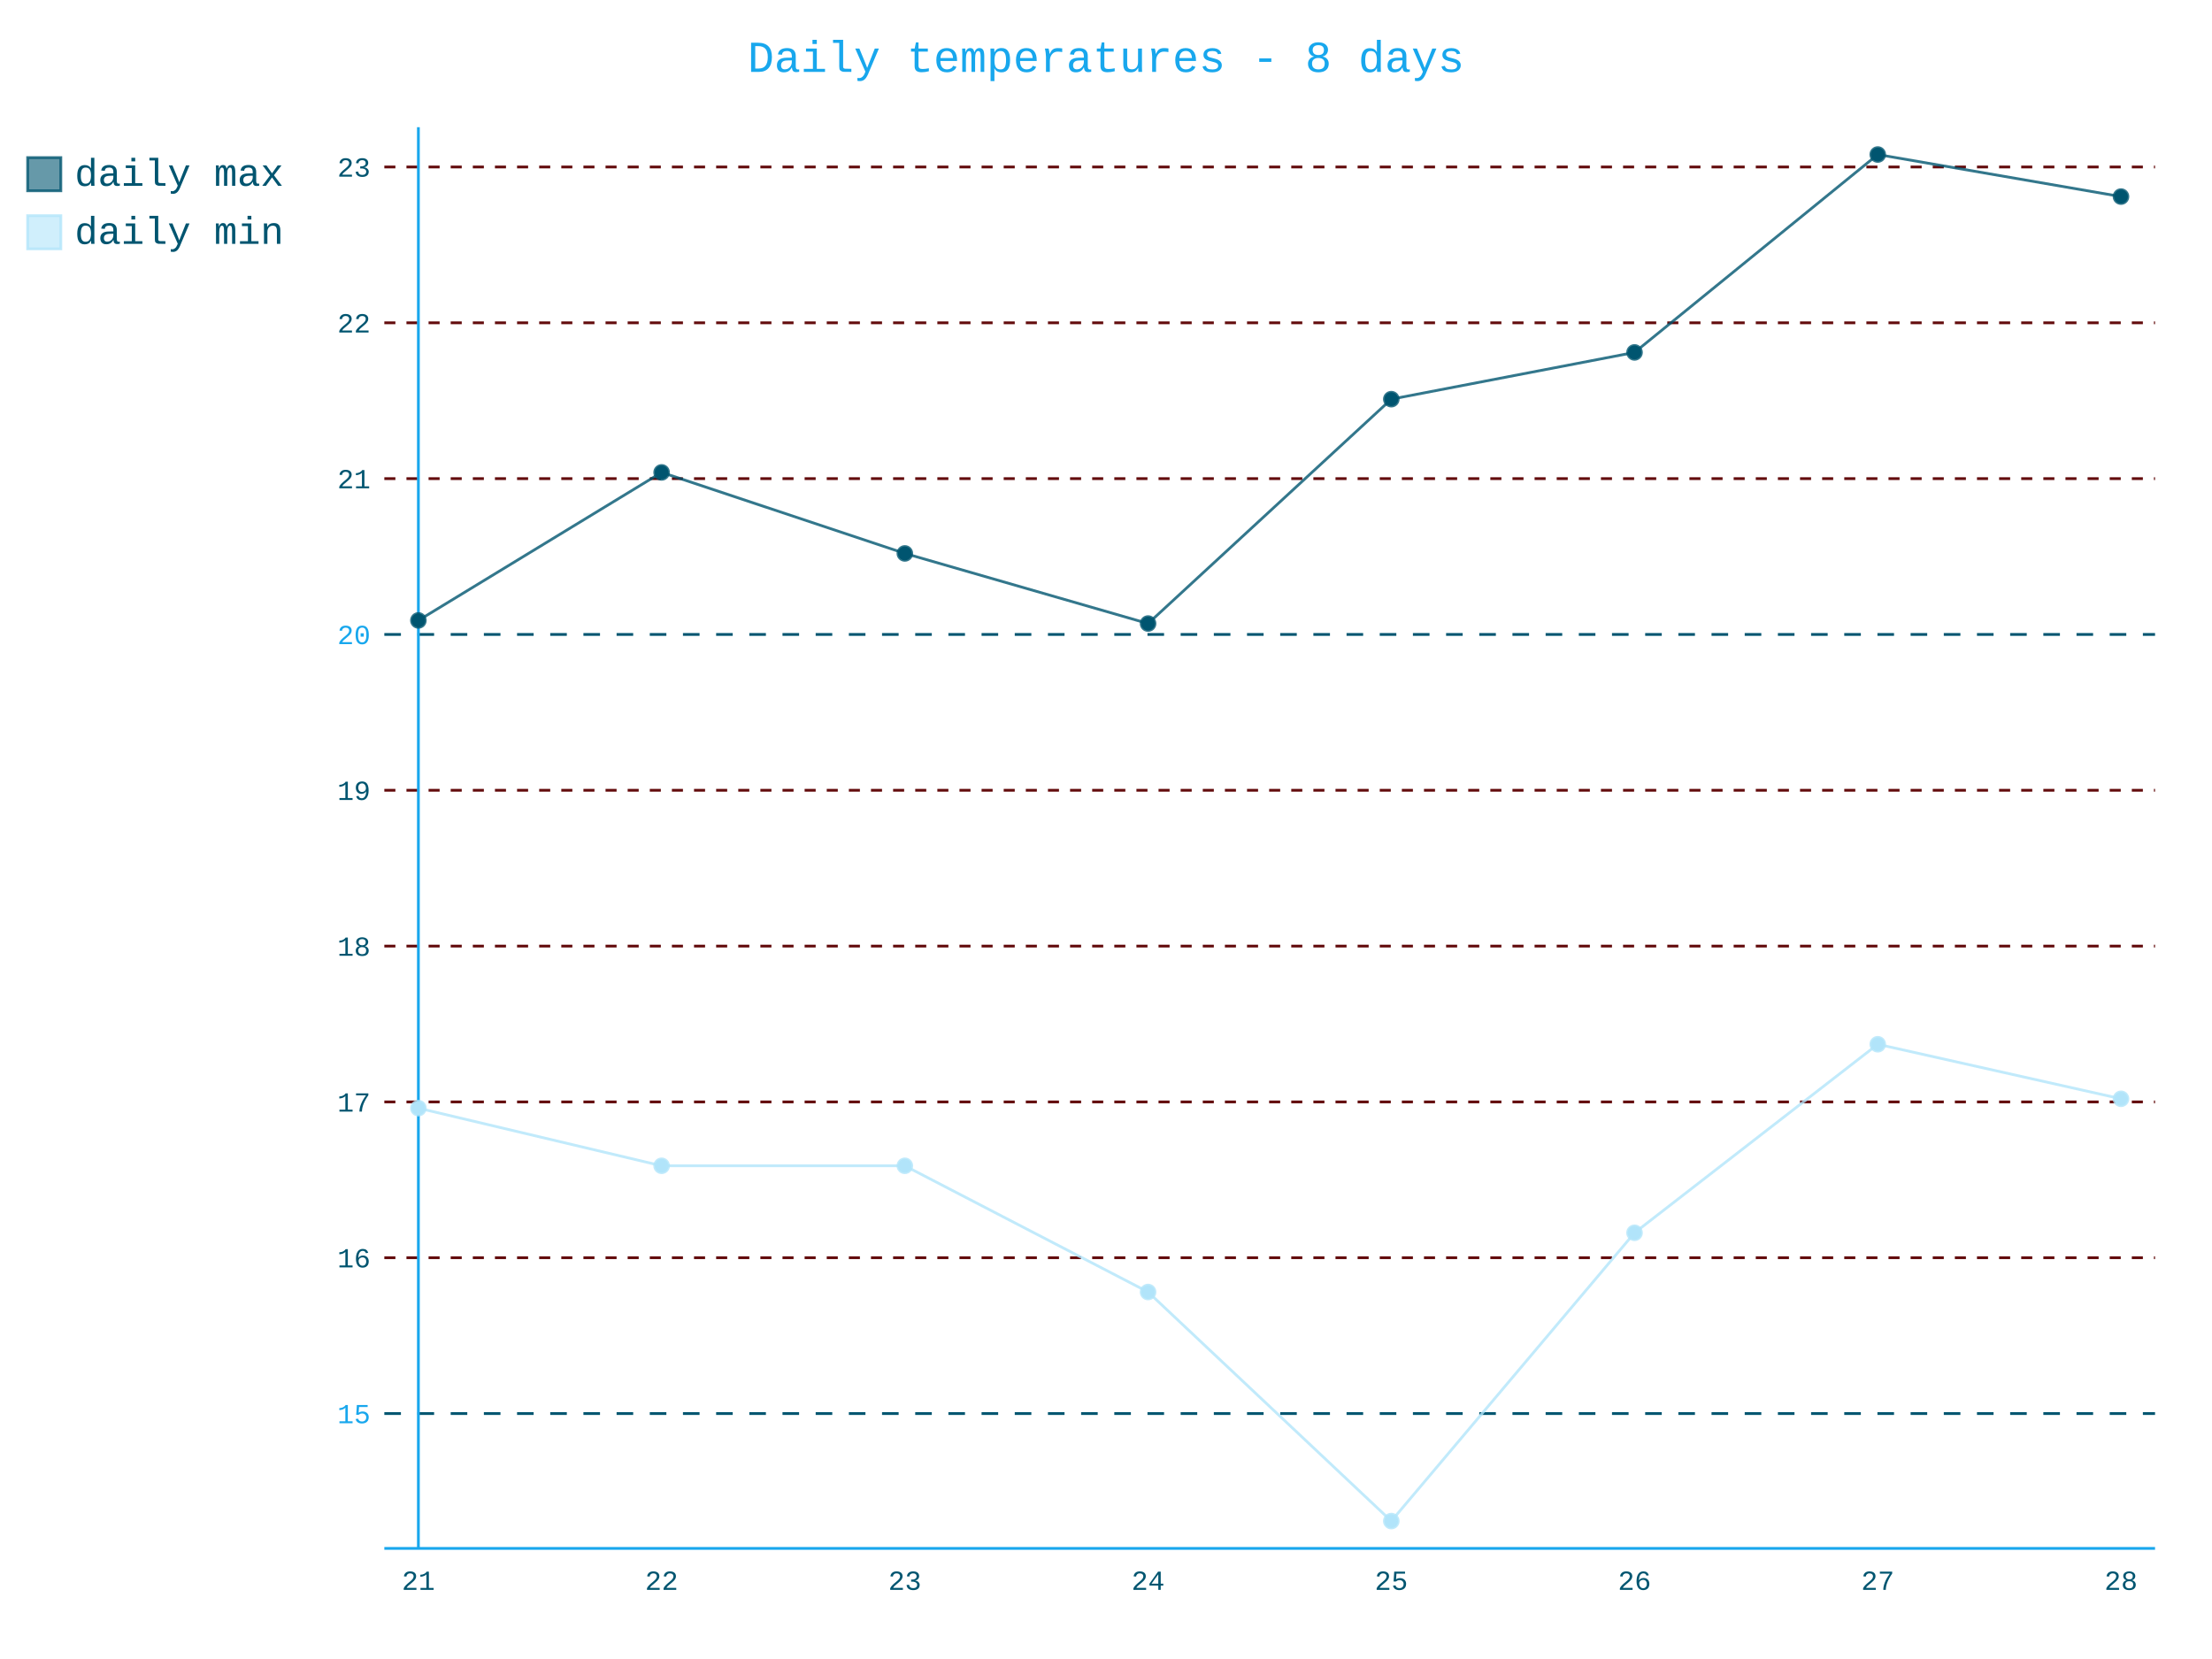
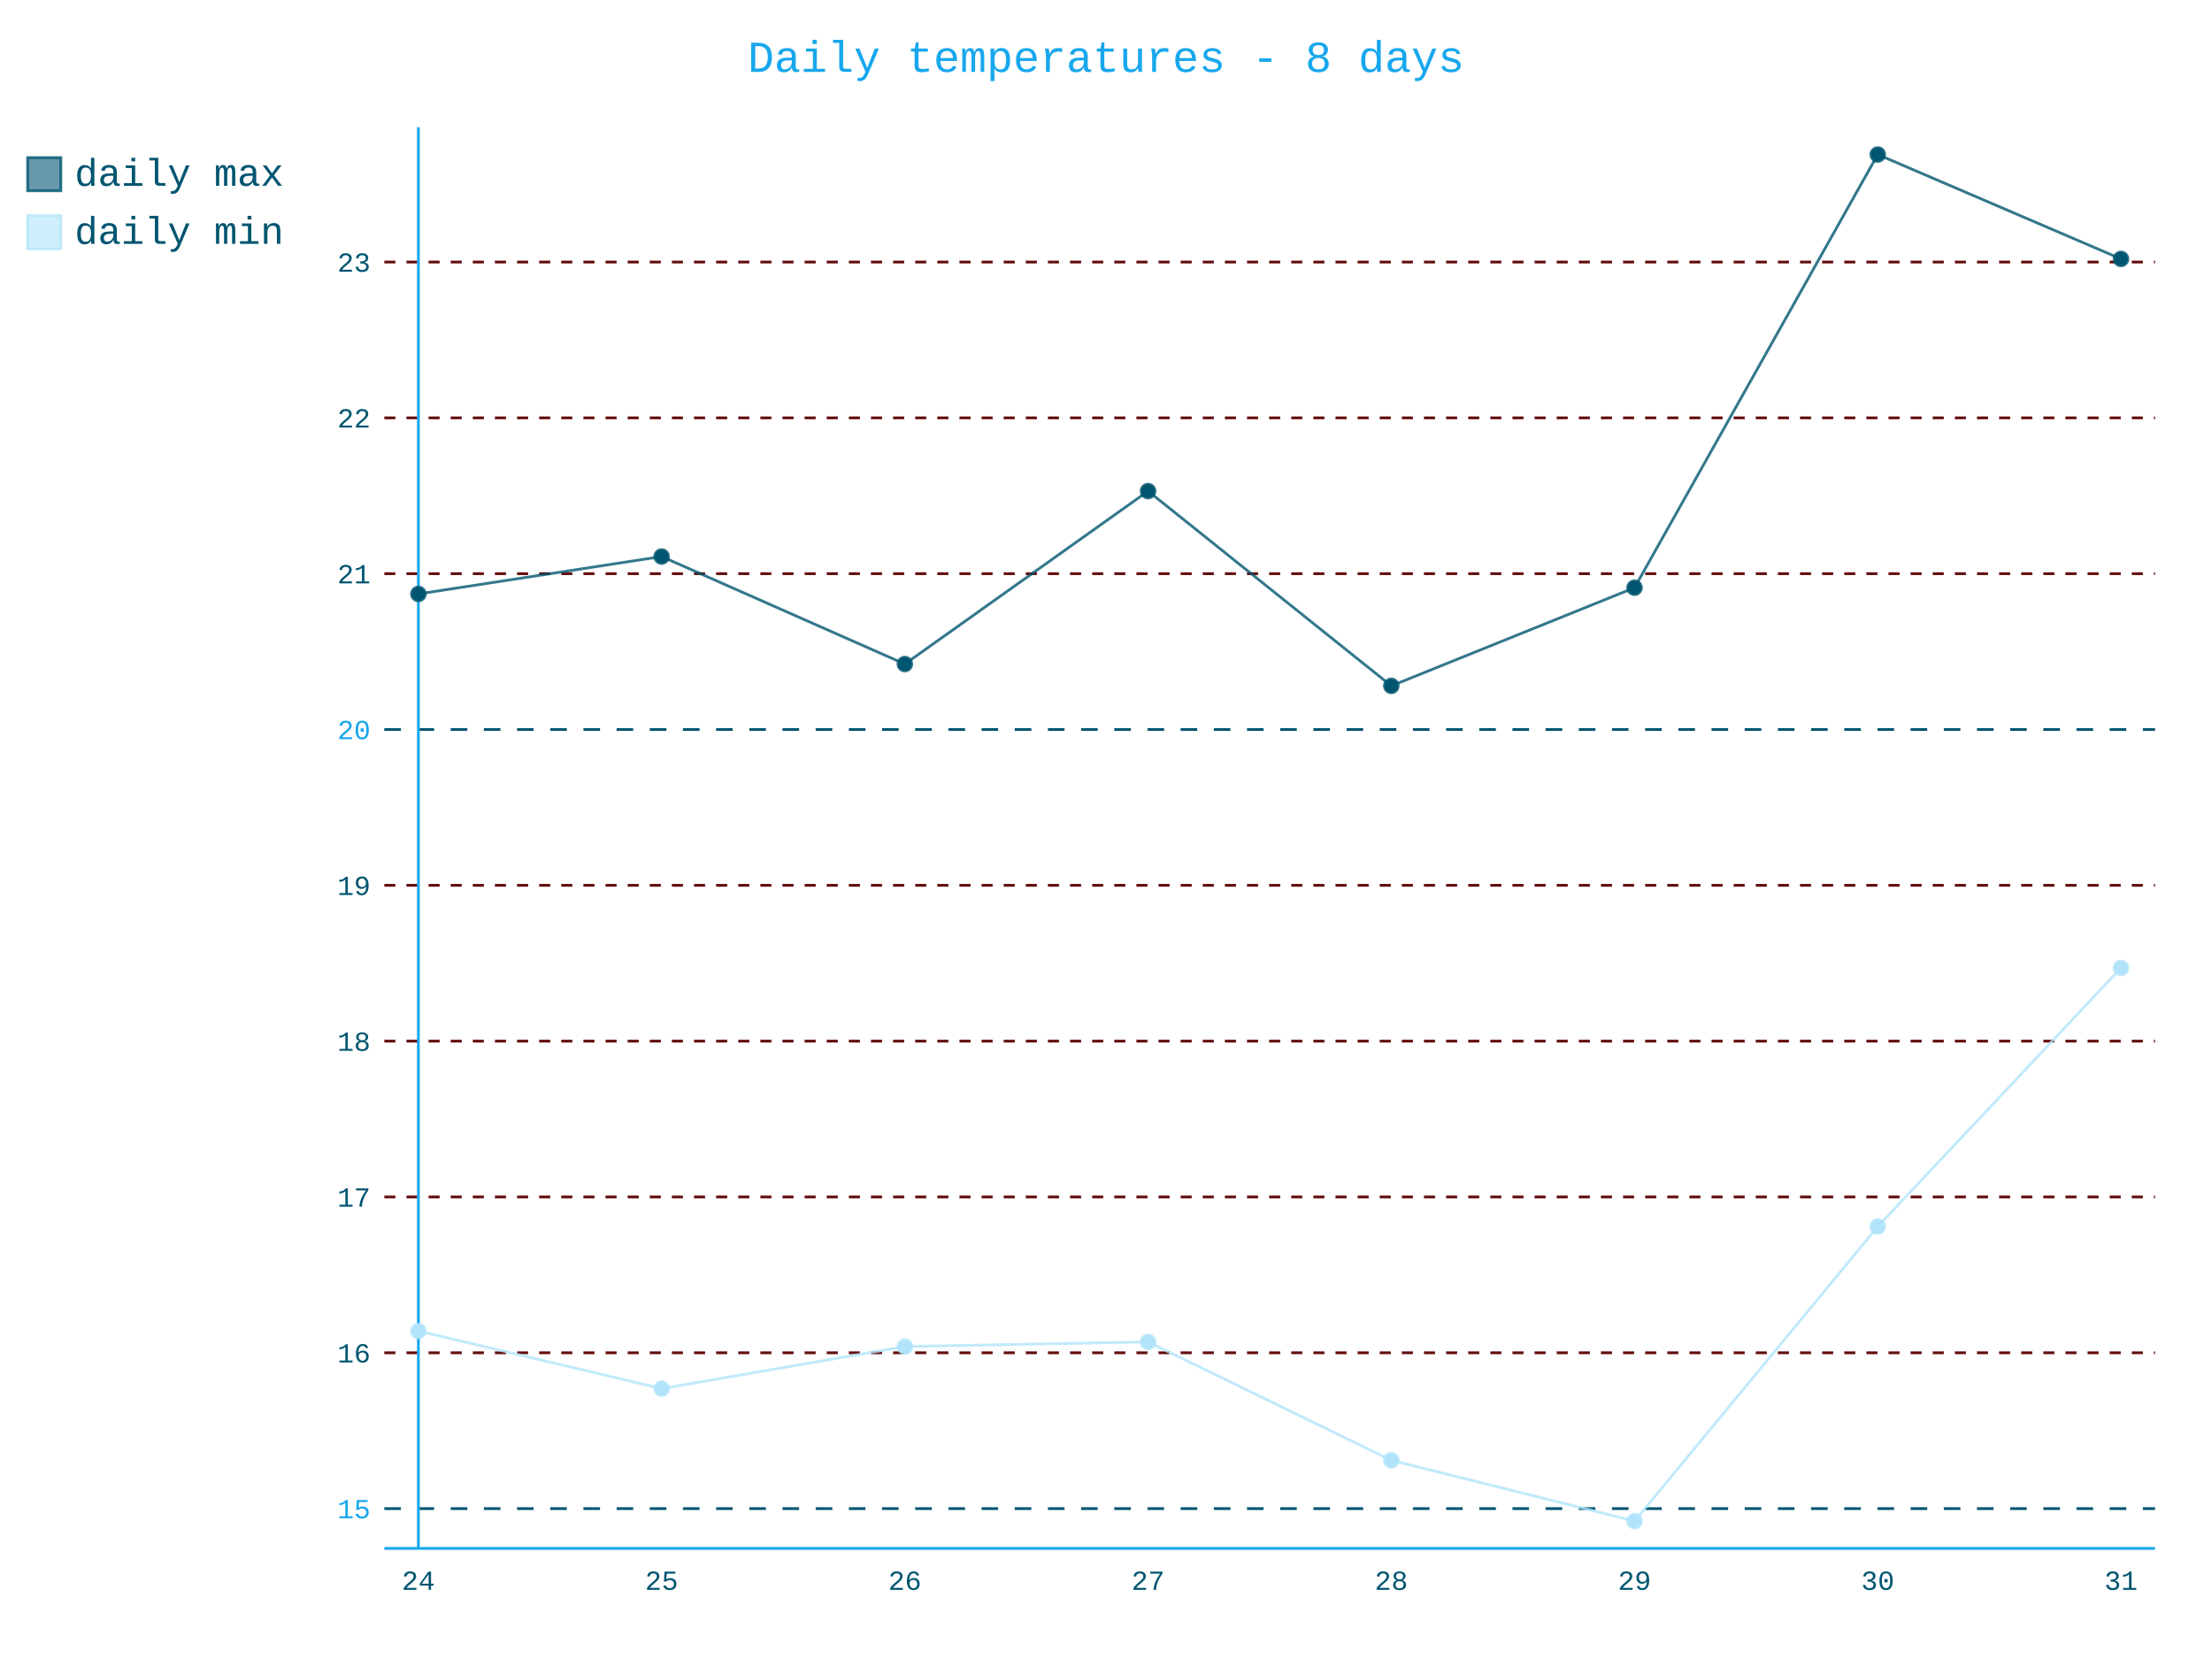
- <svg xmlns="http://www.w3.org/2000/svg" id="chart-55cab4e0-c5b6-414b-9c44-be1775faebc3" class="pygal-chart" viewBox="0 0 800 600">
+ <svg xmlns="http://www.w3.org/2000/svg" class="pygal-chart" id="chart-9de16858-b168-4756-916a-9afca3acbd6c" viewBox="0 0 800 600">
  <defs>
-     <style type="text/css">#chart-55cab4e0-c5b6-414b-9c44-be1775faebc3{-webkit-user-select:none;-webkit-font-smoothing:antialiased;font-family:Consolas,"Liberation Mono",Menlo,Courier,monospace}#chart-55cab4e0-c5b6-414b-9c44-be1775faebc3 .title{font-family:Consolas,"Liberation Mono",Menlo,Courier,monospace;font-size:16px}#chart-55cab4e0-c5b6-414b-9c44-be1775faebc3 .legends .legend text{font-family:Consolas,"Liberation Mono",Menlo,Courier,monospace;font-size:14px}#chart-55cab4e0-c5b6-414b-9c44-be1775faebc3 .axis text{font-family:Consolas,"Liberation Mono",Menlo,Courier,monospace;font-size:10px}#chart-55cab4e0-c5b6-414b-9c44-be1775faebc3 .axis text.major{font-family:Consolas,"Liberation Mono",Menlo,Courier,monospace;font-size:10px}#chart-55cab4e0-c5b6-414b-9c44-be1775faebc3 .text-overlay text.value{font-family:Consolas,"Liberation Mono",Menlo,Courier,monospace;font-size:16px}#chart-55cab4e0-c5b6-414b-9c44-be1775faebc3 .text-overlay text.label{font-family:Consolas,"Liberation Mono",Menlo,Courier,monospace;font-size:10px}#chart-55cab4e0-c5b6-414b-9c44-be1775faebc3 .tooltip{font-family:Consolas,"Liberation Mono",Menlo,Courier,monospace;font-size:14px}#chart-55cab4e0-c5b6-414b-9c44-be1775faebc3 text.no_data{font-family:Consolas,"Liberation Mono",Menlo,Courier,monospace;font-size:64px}
- #chart-55cab4e0-c5b6-414b-9c44-be1775faebc3{background-color:transparent}#chart-55cab4e0-c5b6-414b-9c44-be1775faebc3 path,#chart-55cab4e0-c5b6-414b-9c44-be1775faebc3 line,#chart-55cab4e0-c5b6-414b-9c44-be1775faebc3 rect,#chart-55cab4e0-c5b6-414b-9c44-be1775faebc3 circle{-webkit-transition:400ms ease-in;-moz-transition:400ms ease-in;transition:400ms ease-in}#chart-55cab4e0-c5b6-414b-9c44-be1775faebc3 .graph &gt; .background{fill:transparent}#chart-55cab4e0-c5b6-414b-9c44-be1775faebc3 .plot &gt; .background{fill:transparent}#chart-55cab4e0-c5b6-414b-9c44-be1775faebc3 .graph{fill:#005570}#chart-55cab4e0-c5b6-414b-9c44-be1775faebc3 text.no_data{fill:#18a7ed}#chart-55cab4e0-c5b6-414b-9c44-be1775faebc3 .title{fill:#18a7ed}#chart-55cab4e0-c5b6-414b-9c44-be1775faebc3 .legends .legend text{fill:#005570}#chart-55cab4e0-c5b6-414b-9c44-be1775faebc3 .legends .legend:hover text{fill:#18a7ed}#chart-55cab4e0-c5b6-414b-9c44-be1775faebc3 .axis .line{stroke:#18a7ed}#chart-55cab4e0-c5b6-414b-9c44-be1775faebc3 .axis .guide.line{stroke:#630C0D}#chart-55cab4e0-c5b6-414b-9c44-be1775faebc3 .axis .major.line{stroke:#005570}#chart-55cab4e0-c5b6-414b-9c44-be1775faebc3 .axis text.major{fill:#18a7ed}#chart-55cab4e0-c5b6-414b-9c44-be1775faebc3 .axis.y .guides:hover .guide.line,#chart-55cab4e0-c5b6-414b-9c44-be1775faebc3 .line-graph .axis.x .guides:hover .guide.line,#chart-55cab4e0-c5b6-414b-9c44-be1775faebc3 .stackedline-graph .axis.x .guides:hover .guide.line,#chart-55cab4e0-c5b6-414b-9c44-be1775faebc3 .xy-graph .axis.x .guides:hover .guide.line{stroke:#18a7ed}#chart-55cab4e0-c5b6-414b-9c44-be1775faebc3 .axis .guides:hover text{fill:#18a7ed}#chart-55cab4e0-c5b6-414b-9c44-be1775faebc3 .reactive{fill-opacity:.6;stroke-opacity:.8}#chart-55cab4e0-c5b6-414b-9c44-be1775faebc3 .ci{stroke:#005570}#chart-55cab4e0-c5b6-414b-9c44-be1775faebc3 .reactive.active,#chart-55cab4e0-c5b6-414b-9c44-be1775faebc3 .active .reactive{fill-opacity:.9;stroke-opacity:.9;stroke-width:4}#chart-55cab4e0-c5b6-414b-9c44-be1775faebc3 .ci .reactive.active{stroke-width:1.5}#chart-55cab4e0-c5b6-414b-9c44-be1775faebc3 .series text{fill:#18a7ed}#chart-55cab4e0-c5b6-414b-9c44-be1775faebc3 .tooltip rect{fill:transparent;stroke:#18a7ed;-webkit-transition:opacity 400ms ease-in;-moz-transition:opacity 400ms ease-in;transition:opacity 400ms ease-in}#chart-55cab4e0-c5b6-414b-9c44-be1775faebc3 .tooltip .label{fill:#005570}#chart-55cab4e0-c5b6-414b-9c44-be1775faebc3 .tooltip .label{fill:#005570}#chart-55cab4e0-c5b6-414b-9c44-be1775faebc3 .tooltip .legend{font-size:.8em;fill:#630C0D}#chart-55cab4e0-c5b6-414b-9c44-be1775faebc3 .tooltip .x_label{font-size:.6em;fill:#18a7ed}#chart-55cab4e0-c5b6-414b-9c44-be1775faebc3 .tooltip .xlink{font-size:.5em;text-decoration:underline}#chart-55cab4e0-c5b6-414b-9c44-be1775faebc3 .tooltip .value{font-size:1.5em}#chart-55cab4e0-c5b6-414b-9c44-be1775faebc3 .bound{font-size:.5em}#chart-55cab4e0-c5b6-414b-9c44-be1775faebc3 .max-value{font-size:.75em;fill:#630C0D}#chart-55cab4e0-c5b6-414b-9c44-be1775faebc3 .map-element{fill:transparent;stroke:#630C0D !important}#chart-55cab4e0-c5b6-414b-9c44-be1775faebc3 .map-element .reactive{fill-opacity:inherit;stroke-opacity:inherit}#chart-55cab4e0-c5b6-414b-9c44-be1775faebc3 .color-0,#chart-55cab4e0-c5b6-414b-9c44-be1775faebc3 .color-0 a:visited{stroke:#005570;fill:#005570}#chart-55cab4e0-c5b6-414b-9c44-be1775faebc3 .color-1,#chart-55cab4e0-c5b6-414b-9c44-be1775faebc3 .color-1 a:visited{stroke:#b1e4fa;fill:#b1e4fa}#chart-55cab4e0-c5b6-414b-9c44-be1775faebc3 .text-overlay .color-0 text{fill:black}#chart-55cab4e0-c5b6-414b-9c44-be1775faebc3 .text-overlay .color-1 text{fill:black}
- #chart-55cab4e0-c5b6-414b-9c44-be1775faebc3 text.no_data{text-anchor:middle}#chart-55cab4e0-c5b6-414b-9c44-be1775faebc3 .guide.line{fill:none}#chart-55cab4e0-c5b6-414b-9c44-be1775faebc3 .centered{text-anchor:middle}#chart-55cab4e0-c5b6-414b-9c44-be1775faebc3 .title{text-anchor:middle}#chart-55cab4e0-c5b6-414b-9c44-be1775faebc3 .legends .legend text{fill-opacity:1}#chart-55cab4e0-c5b6-414b-9c44-be1775faebc3 .axis.x text{text-anchor:middle}#chart-55cab4e0-c5b6-414b-9c44-be1775faebc3 .axis.x:not(.web) text[transform]{text-anchor:start}#chart-55cab4e0-c5b6-414b-9c44-be1775faebc3 .axis.x:not(.web) text[transform].backwards{text-anchor:end}#chart-55cab4e0-c5b6-414b-9c44-be1775faebc3 .axis.y text{text-anchor:end}#chart-55cab4e0-c5b6-414b-9c44-be1775faebc3 .axis.y text[transform].backwards{text-anchor:start}#chart-55cab4e0-c5b6-414b-9c44-be1775faebc3 .axis.y2 text{text-anchor:start}#chart-55cab4e0-c5b6-414b-9c44-be1775faebc3 .axis.y2 text[transform].backwards{text-anchor:end}#chart-55cab4e0-c5b6-414b-9c44-be1775faebc3 .axis .guide.line{stroke-dasharray:4,4}#chart-55cab4e0-c5b6-414b-9c44-be1775faebc3 .axis .major.guide.line{stroke-dasharray:6,6}#chart-55cab4e0-c5b6-414b-9c44-be1775faebc3 .horizontal .axis.y .guide.line,#chart-55cab4e0-c5b6-414b-9c44-be1775faebc3 .horizontal .axis.y2 .guide.line,#chart-55cab4e0-c5b6-414b-9c44-be1775faebc3 .vertical .axis.x .guide.line{opacity:0}#chart-55cab4e0-c5b6-414b-9c44-be1775faebc3 .horizontal .axis.always_show .guide.line,#chart-55cab4e0-c5b6-414b-9c44-be1775faebc3 .vertical .axis.always_show .guide.line{opacity:1 !important}#chart-55cab4e0-c5b6-414b-9c44-be1775faebc3 .axis.y .guides:hover .guide.line,#chart-55cab4e0-c5b6-414b-9c44-be1775faebc3 .axis.y2 .guides:hover .guide.line,#chart-55cab4e0-c5b6-414b-9c44-be1775faebc3 .axis.x .guides:hover .guide.line{opacity:1}#chart-55cab4e0-c5b6-414b-9c44-be1775faebc3 .axis .guides:hover text{opacity:1}#chart-55cab4e0-c5b6-414b-9c44-be1775faebc3 .nofill{fill:none}#chart-55cab4e0-c5b6-414b-9c44-be1775faebc3 .subtle-fill{fill-opacity:.2}#chart-55cab4e0-c5b6-414b-9c44-be1775faebc3 .dot{stroke-width:1px;fill-opacity:1}#chart-55cab4e0-c5b6-414b-9c44-be1775faebc3 .dot.active{stroke-width:5px}#chart-55cab4e0-c5b6-414b-9c44-be1775faebc3 .dot.negative{fill:transparent}#chart-55cab4e0-c5b6-414b-9c44-be1775faebc3 text,#chart-55cab4e0-c5b6-414b-9c44-be1775faebc3 tspan{stroke:none !important}#chart-55cab4e0-c5b6-414b-9c44-be1775faebc3 .series text.active{opacity:1}#chart-55cab4e0-c5b6-414b-9c44-be1775faebc3 .tooltip rect{fill-opacity:.95;stroke-width:.5}#chart-55cab4e0-c5b6-414b-9c44-be1775faebc3 .tooltip text{fill-opacity:1}#chart-55cab4e0-c5b6-414b-9c44-be1775faebc3 .showable{visibility:hidden}#chart-55cab4e0-c5b6-414b-9c44-be1775faebc3 .showable.shown{visibility:visible}#chart-55cab4e0-c5b6-414b-9c44-be1775faebc3 .gauge-background{fill:rgba(229,229,229,1);stroke:none}#chart-55cab4e0-c5b6-414b-9c44-be1775faebc3 .bg-lines{stroke:transparent;stroke-width:2px}</style>
+     <style type="text/css">#chart-9de16858-b168-4756-916a-9afca3acbd6c{-webkit-user-select:none;-webkit-font-smoothing:antialiased;font-family:Consolas,"Liberation Mono",Menlo,Courier,monospace}#chart-9de16858-b168-4756-916a-9afca3acbd6c .title{font-family:Consolas,"Liberation Mono",Menlo,Courier,monospace;font-size:16px}#chart-9de16858-b168-4756-916a-9afca3acbd6c .legends .legend text{font-family:Consolas,"Liberation Mono",Menlo,Courier,monospace;font-size:14px}#chart-9de16858-b168-4756-916a-9afca3acbd6c .axis text{font-family:Consolas,"Liberation Mono",Menlo,Courier,monospace;font-size:10px}#chart-9de16858-b168-4756-916a-9afca3acbd6c .axis text.major{font-family:Consolas,"Liberation Mono",Menlo,Courier,monospace;font-size:10px}#chart-9de16858-b168-4756-916a-9afca3acbd6c .text-overlay text.value{font-family:Consolas,"Liberation Mono",Menlo,Courier,monospace;font-size:16px}#chart-9de16858-b168-4756-916a-9afca3acbd6c .text-overlay text.label{font-family:Consolas,"Liberation Mono",Menlo,Courier,monospace;font-size:10px}#chart-9de16858-b168-4756-916a-9afca3acbd6c .tooltip{font-family:Consolas,"Liberation Mono",Menlo,Courier,monospace;font-size:14px}#chart-9de16858-b168-4756-916a-9afca3acbd6c text.no_data{font-family:Consolas,"Liberation Mono",Menlo,Courier,monospace;font-size:64px}
+ #chart-9de16858-b168-4756-916a-9afca3acbd6c{background-color:transparent}#chart-9de16858-b168-4756-916a-9afca3acbd6c path,#chart-9de16858-b168-4756-916a-9afca3acbd6c line,#chart-9de16858-b168-4756-916a-9afca3acbd6c rect,#chart-9de16858-b168-4756-916a-9afca3acbd6c circle{-webkit-transition:400ms ease-in;-moz-transition:400ms ease-in;transition:400ms ease-in}#chart-9de16858-b168-4756-916a-9afca3acbd6c .graph &gt; .background{fill:transparent}#chart-9de16858-b168-4756-916a-9afca3acbd6c .plot &gt; .background{fill:transparent}#chart-9de16858-b168-4756-916a-9afca3acbd6c .graph{fill:#005570}#chart-9de16858-b168-4756-916a-9afca3acbd6c text.no_data{fill:#18a7ed}#chart-9de16858-b168-4756-916a-9afca3acbd6c .title{fill:#18a7ed}#chart-9de16858-b168-4756-916a-9afca3acbd6c .legends .legend text{fill:#005570}#chart-9de16858-b168-4756-916a-9afca3acbd6c .legends .legend:hover text{fill:#18a7ed}#chart-9de16858-b168-4756-916a-9afca3acbd6c .axis .line{stroke:#18a7ed}#chart-9de16858-b168-4756-916a-9afca3acbd6c .axis .guide.line{stroke:#630C0D}#chart-9de16858-b168-4756-916a-9afca3acbd6c .axis .major.line{stroke:#005570}#chart-9de16858-b168-4756-916a-9afca3acbd6c .axis text.major{fill:#18a7ed}#chart-9de16858-b168-4756-916a-9afca3acbd6c .axis.y .guides:hover .guide.line,#chart-9de16858-b168-4756-916a-9afca3acbd6c .line-graph .axis.x .guides:hover .guide.line,#chart-9de16858-b168-4756-916a-9afca3acbd6c .stackedline-graph .axis.x .guides:hover .guide.line,#chart-9de16858-b168-4756-916a-9afca3acbd6c .xy-graph .axis.x .guides:hover .guide.line{stroke:#18a7ed}#chart-9de16858-b168-4756-916a-9afca3acbd6c .axis .guides:hover text{fill:#18a7ed}#chart-9de16858-b168-4756-916a-9afca3acbd6c .reactive{fill-opacity:.6;stroke-opacity:.8}#chart-9de16858-b168-4756-916a-9afca3acbd6c .ci{stroke:#005570}#chart-9de16858-b168-4756-916a-9afca3acbd6c .reactive.active,#chart-9de16858-b168-4756-916a-9afca3acbd6c .active .reactive{fill-opacity:.9;stroke-opacity:.9;stroke-width:4}#chart-9de16858-b168-4756-916a-9afca3acbd6c .ci .reactive.active{stroke-width:1.5}#chart-9de16858-b168-4756-916a-9afca3acbd6c .series text{fill:#18a7ed}#chart-9de16858-b168-4756-916a-9afca3acbd6c .tooltip rect{fill:transparent;stroke:#18a7ed;-webkit-transition:opacity 400ms ease-in;-moz-transition:opacity 400ms ease-in;transition:opacity 400ms ease-in}#chart-9de16858-b168-4756-916a-9afca3acbd6c .tooltip .label{fill:#005570}#chart-9de16858-b168-4756-916a-9afca3acbd6c .tooltip .label{fill:#005570}#chart-9de16858-b168-4756-916a-9afca3acbd6c .tooltip .legend{font-size:.8em;fill:#630C0D}#chart-9de16858-b168-4756-916a-9afca3acbd6c .tooltip .x_label{font-size:.6em;fill:#18a7ed}#chart-9de16858-b168-4756-916a-9afca3acbd6c .tooltip .xlink{font-size:.5em;text-decoration:underline}#chart-9de16858-b168-4756-916a-9afca3acbd6c .tooltip .value{font-size:1.5em}#chart-9de16858-b168-4756-916a-9afca3acbd6c .bound{font-size:.5em}#chart-9de16858-b168-4756-916a-9afca3acbd6c .max-value{font-size:.75em;fill:#630C0D}#chart-9de16858-b168-4756-916a-9afca3acbd6c .map-element{fill:transparent;stroke:#630C0D !important}#chart-9de16858-b168-4756-916a-9afca3acbd6c .map-element .reactive{fill-opacity:inherit;stroke-opacity:inherit}#chart-9de16858-b168-4756-916a-9afca3acbd6c .color-0,#chart-9de16858-b168-4756-916a-9afca3acbd6c .color-0 a:visited{stroke:#005570;fill:#005570}#chart-9de16858-b168-4756-916a-9afca3acbd6c .color-1,#chart-9de16858-b168-4756-916a-9afca3acbd6c .color-1 a:visited{stroke:#b1e4fa;fill:#b1e4fa}#chart-9de16858-b168-4756-916a-9afca3acbd6c .text-overlay .color-0 text{fill:black}#chart-9de16858-b168-4756-916a-9afca3acbd6c .text-overlay .color-1 text{fill:black}
+ #chart-9de16858-b168-4756-916a-9afca3acbd6c text.no_data{text-anchor:middle}#chart-9de16858-b168-4756-916a-9afca3acbd6c .guide.line{fill:none}#chart-9de16858-b168-4756-916a-9afca3acbd6c .centered{text-anchor:middle}#chart-9de16858-b168-4756-916a-9afca3acbd6c .title{text-anchor:middle}#chart-9de16858-b168-4756-916a-9afca3acbd6c .legends .legend text{fill-opacity:1}#chart-9de16858-b168-4756-916a-9afca3acbd6c .axis.x text{text-anchor:middle}#chart-9de16858-b168-4756-916a-9afca3acbd6c .axis.x:not(.web) text[transform]{text-anchor:start}#chart-9de16858-b168-4756-916a-9afca3acbd6c .axis.x:not(.web) text[transform].backwards{text-anchor:end}#chart-9de16858-b168-4756-916a-9afca3acbd6c .axis.y text{text-anchor:end}#chart-9de16858-b168-4756-916a-9afca3acbd6c .axis.y text[transform].backwards{text-anchor:start}#chart-9de16858-b168-4756-916a-9afca3acbd6c .axis.y2 text{text-anchor:start}#chart-9de16858-b168-4756-916a-9afca3acbd6c .axis.y2 text[transform].backwards{text-anchor:end}#chart-9de16858-b168-4756-916a-9afca3acbd6c .axis .guide.line{stroke-dasharray:4,4}#chart-9de16858-b168-4756-916a-9afca3acbd6c .axis .major.guide.line{stroke-dasharray:6,6}#chart-9de16858-b168-4756-916a-9afca3acbd6c .horizontal .axis.y .guide.line,#chart-9de16858-b168-4756-916a-9afca3acbd6c .horizontal .axis.y2 .guide.line,#chart-9de16858-b168-4756-916a-9afca3acbd6c .vertical .axis.x .guide.line{opacity:0}#chart-9de16858-b168-4756-916a-9afca3acbd6c .horizontal .axis.always_show .guide.line,#chart-9de16858-b168-4756-916a-9afca3acbd6c .vertical .axis.always_show .guide.line{opacity:1 !important}#chart-9de16858-b168-4756-916a-9afca3acbd6c .axis.y .guides:hover .guide.line,#chart-9de16858-b168-4756-916a-9afca3acbd6c .axis.y2 .guides:hover .guide.line,#chart-9de16858-b168-4756-916a-9afca3acbd6c .axis.x .guides:hover .guide.line{opacity:1}#chart-9de16858-b168-4756-916a-9afca3acbd6c .axis .guides:hover text{opacity:1}#chart-9de16858-b168-4756-916a-9afca3acbd6c .nofill{fill:none}#chart-9de16858-b168-4756-916a-9afca3acbd6c .subtle-fill{fill-opacity:.2}#chart-9de16858-b168-4756-916a-9afca3acbd6c .dot{stroke-width:1px;fill-opacity:1}#chart-9de16858-b168-4756-916a-9afca3acbd6c .dot.active{stroke-width:5px}#chart-9de16858-b168-4756-916a-9afca3acbd6c .dot.negative{fill:transparent}#chart-9de16858-b168-4756-916a-9afca3acbd6c text,#chart-9de16858-b168-4756-916a-9afca3acbd6c tspan{stroke:none !important}#chart-9de16858-b168-4756-916a-9afca3acbd6c .series text.active{opacity:1}#chart-9de16858-b168-4756-916a-9afca3acbd6c .tooltip rect{fill-opacity:.95;stroke-width:.5}#chart-9de16858-b168-4756-916a-9afca3acbd6c .tooltip text{fill-opacity:1}#chart-9de16858-b168-4756-916a-9afca3acbd6c .showable{visibility:hidden}#chart-9de16858-b168-4756-916a-9afca3acbd6c .showable.shown{visibility:visible}#chart-9de16858-b168-4756-916a-9afca3acbd6c .gauge-background{fill:rgba(229,229,229,1);stroke:none}#chart-9de16858-b168-4756-916a-9afca3acbd6c .bg-lines{stroke:transparent;stroke-width:2px}</style>
  </defs>
  <g class="graph line-graph vertical">
    <rect class="background" height="600" width="800" x="0" y="0" />
    <g class="plot" transform="translate(139, 46)">
      <rect class="background" height="514" width="640.4" x="0" y="0" />
      <g class="axis y always_show">
        <path class="line" d="M0 514 h640.4" />
        <g class="guides">
-           <path class="major guide line" d="M0 465.231 h640.4" />
-           <text class="major" x="-5" y="468.731">15</text>
+           <path class="major guide line" d="M0 499.607 h640.4" />
+           <text class="major" x="-5" y="503.107">15</text>
        </g>
        <g class="guides">
-           <path class="guide line" d="M0 408.876 h640.4" />
-           <text class="" x="-5" y="412.376">16</text>
+           <path class="guide line" d="M0 443.252 h640.4" />
+           <text class="" x="-5" y="446.752">16</text>
        </g>
        <g class="guides">
-           <path class="guide line" d="M0 352.521 h640.4" />
-           <text class="" x="-5" y="356.021">17</text>
+           <path class="guide line" d="M0 386.898 h640.4" />
+           <text class="" x="-5" y="390.398">17</text>
        </g>
        <g class="guides">
-           <path class="guide line" d="M0 296.167 h640.4" />
-           <text class="" x="-5" y="299.667">18</text>
+           <path class="guide line" d="M0 330.543 h640.4" />
+           <text class="" x="-5" y="334.043">18</text>
        </g>
        <g class="guides">
-           <path class="guide line" d="M0 239.812 h640.4" />
-           <text class="" x="-5" y="243.312">19</text>
+           <path class="guide line" d="M0 274.188 h640.4" />
+           <text class="" x="-5" y="277.688">19</text>
        </g>
        <g class="guides">
-           <path class="major guide line" d="M0 183.457 h640.4" />
-           <text class="major" x="-5" y="186.957">20</text>
+           <path class="major guide line" d="M0 217.833 h640.4" />
+           <text class="major" x="-5" y="221.333">20</text>
        </g>
        <g class="guides">
-           <path class="guide line" d="M0 127.102 h640.4" />
-           <text class="" x="-5" y="130.602">21</text>
+           <path class="guide line" d="M0 161.479 h640.4" />
+           <text class="" x="-5" y="164.979">21</text>
        </g>
        <g class="guides">
-           <path class="guide line" d="M0 70.748 h640.4" />
-           <text class="" x="-5" y="74.248">22</text>
+           <path class="guide line" d="M0 105.124 h640.4" />
+           <text class="" x="-5" y="108.624">22</text>
        </g>
        <g class="guides">
-           <path class="guide line" d="M0 14.393 h640.4" />
-           <text class="" x="-5" y="17.893">23</text>
+           <path class="guide line" d="M0 48.769 h640.4" />
+           <text class="" x="-5" y="52.269">23</text>
        </g>
      </g>
      <g class="axis x">
        <g class="guides">
          <path class="line" d="M12.315 0 v514" />
-           <text class="" x="12.315" y="529.0">21</text>
+           <text class="" x="12.315" y="529.0">24</text>
        </g>
        <g class="guides">
          <path class="guide line" d="M100.282 0 v514" />
-           <text class="" x="100.282" y="529.0">22</text>
+           <text class="" x="100.282" y="529.0">25</text>
        </g>
        <g class="guides">
          <path class="guide line" d="M188.249 0 v514" />
-           <text class="" x="188.249" y="529.0">23</text>
+           <text class="" x="188.249" y="529.0">26</text>
        </g>
        <g class="guides">
          <path class="guide line" d="M276.216 0 v514" />
-           <text class="" x="276.216" y="529.0">24</text>
+           <text class="" x="276.216" y="529.0">27</text>
        </g>
        <g class="guides">
          <path class="guide line" d="M364.184 0 v514" />
-           <text class="" x="364.184" y="529.0">25</text>
+           <text class="" x="364.184" y="529.0">28</text>
        </g>
        <g class="guides">
          <path class="guide line" d="M452.151 0 v514" />
-           <text class="" x="452.151" y="529.0">26</text>
+           <text class="" x="452.151" y="529.0">29</text>
        </g>
        <g class="guides">
          <path class="guide line" d="M540.118 0 v514" />
-           <text class="" x="540.118" y="529.0">27</text>
+           <text class="" x="540.118" y="529.0">30</text>
        </g>
        <g class="guides">
          <path class="guide line" d="M628.085 0 v514" />
-           <text class="" x="628.085" y="529.0">28</text>
+           <text class="" x="628.085" y="529.0">31</text>
        </g>
      </g>
      <g class="series serie-0 color-0">
-         <path class="line reactive nofill" d="M12.315 178.385 L100.282 124.848 188.249 154.153 276.216 179.512 364.184 98.362 452.151 81.455 540.118 9.885 628.085 25.1" />
+         <path class="line reactive nofill" d="M12.315 168.805 L100.282 155.28 188.249 194.165 276.216 131.611 364.184 202.054 452.151 166.551 540.118 9.885 628.085 47.642" />
      </g>
      <g class="series serie-1 color-1">
-         <path class="line reactive nofill" d="M12.315 354.775 L100.282 375.627 188.249 375.627 276.216 421.274 364.184 504.115 452.151 399.859 540.118 331.67 628.085 351.394" />
+         <path class="line reactive nofill" d="M12.315 435.363 L100.282 456.214 188.249 440.998 276.216 439.307 364.184 482.137 452.151 504.115 540.118 397.605 628.085 304.056" />
      </g>
    </g>
    <g class="titles">
      <text class="title plot_title" x="400.0" y="26">Daily temperatures - 8 days</text>
    </g>
    <g class="plot overlay" transform="translate(139, 46)">
      <g class="series serie-0 color-0">
        <g class="dots">
-           <circle class="dot reactive tooltip-trigger" cx="12.315" cy="178.385" r="2.5" />
+           <circle class="dot reactive tooltip-trigger" cx="12.315" cy="168.805" r="2.5" />
        </g>
        <g class="dots">
-           <circle class="dot reactive tooltip-trigger" cx="100.282" cy="124.848" r="2.5" />
+           <circle class="dot reactive tooltip-trigger" cx="100.282" cy="155.28" r="2.5" />
        </g>
        <g class="dots">
-           <circle class="dot reactive tooltip-trigger" cx="188.249" cy="154.153" r="2.5" />
+           <circle class="dot reactive tooltip-trigger" cx="188.249" cy="194.165" r="2.5" />
        </g>
        <g class="dots">
-           <circle class="dot reactive tooltip-trigger" cx="276.216" cy="179.512" r="2.5" />
+           <circle class="dot reactive tooltip-trigger" cx="276.216" cy="131.611" r="2.5" />
        </g>
        <g class="dots">
-           <circle class="dot reactive tooltip-trigger" cx="364.184" cy="98.362" r="2.5" />
+           <circle class="dot reactive tooltip-trigger" cx="364.184" cy="202.054" r="2.5" />
        </g>
        <g class="dots">
-           <circle class="dot reactive tooltip-trigger" cx="452.151" cy="81.455" r="2.5" />
+           <circle class="dot reactive tooltip-trigger" cx="452.151" cy="166.551" r="2.5" />
        </g>
        <g class="dots">
          <circle class="dot reactive tooltip-trigger" cx="540.118" cy="9.885" r="2.5" />
        </g>
        <g class="dots">
-           <circle class="dot reactive tooltip-trigger" cx="628.085" cy="25.1" r="2.5" />
+           <circle class="dot reactive tooltip-trigger" cx="628.085" cy="47.642" r="2.5" />
        </g>
      </g>
      <g class="series serie-1 color-1">
        <g class="dots">
-           <circle class="dot reactive tooltip-trigger" cx="12.315" cy="354.775" r="2.5" />
+           <circle class="dot reactive tooltip-trigger" cx="12.315" cy="435.363" r="2.5" />
        </g>
        <g class="dots">
-           <circle class="dot reactive tooltip-trigger" cx="100.282" cy="375.627" r="2.5" />
+           <circle class="dot reactive tooltip-trigger" cx="100.282" cy="456.214" r="2.5" />
        </g>
        <g class="dots">
-           <circle class="dot reactive tooltip-trigger" cx="188.249" cy="375.627" r="2.5" />
+           <circle class="dot reactive tooltip-trigger" cx="188.249" cy="440.998" r="2.5" />
        </g>
        <g class="dots">
-           <circle class="dot reactive tooltip-trigger" cx="276.216" cy="421.274" r="2.5" />
+           <circle class="dot reactive tooltip-trigger" cx="276.216" cy="439.307" r="2.5" />
        </g>
        <g class="dots">
-           <circle class="dot reactive tooltip-trigger" cx="364.184" cy="504.115" r="2.5" />
+           <circle class="dot reactive tooltip-trigger" cx="364.184" cy="482.137" r="2.5" />
        </g>
        <g class="dots">
-           <circle class="dot reactive tooltip-trigger" cx="452.151" cy="399.859" r="2.5" />
+           <circle class="dot reactive tooltip-trigger" cx="452.151" cy="504.115" r="2.5" />
        </g>
        <g class="dots">
-           <circle class="dot reactive tooltip-trigger" cx="540.118" cy="331.67" r="2.5" />
+           <circle class="dot reactive tooltip-trigger" cx="540.118" cy="397.605" r="2.5" />
        </g>
        <g class="dots">
-           <circle class="dot reactive tooltip-trigger" cx="628.085" cy="351.394" r="2.5" />
+           <circle class="dot reactive tooltip-trigger" cx="628.085" cy="304.056" r="2.5" />
        </g>
      </g>
    </g>
    <g class="plot text-overlay" transform="translate(139, 46)">
      <g class="series serie-0 color-0" />
      <g class="series serie-1 color-1" />
    </g>
    <g class="plot tooltip-overlay" transform="translate(139, 46)">
      <g class="tooltip" style="opacity: 0" transform="translate(0 0)">
        <rect class="tooltip-box" height="0" rx="0" ry="0" width="0" />
        <g class="text" />
      </g>
    </g>
    <g class="legends" transform="translate(10, 56)">
      <g class="legend reactive activate-serie" id="activate-serie-0">
        <rect class="color-0 reactive" height="12" width="12" x="0.0" y="1.0" />
        <text x="17.0" y="11.2">daily max</text>
      </g>
      <g class="legend reactive activate-serie" id="activate-serie-1">
        <rect class="color-1 reactive" height="12" width="12" x="0.0" y="22.0" />
        <text x="17.0" y="32.2">daily min</text>
      </g>
    </g>
    <g class="legends" transform="translate(790, 56)" />
  </g>
</svg>
